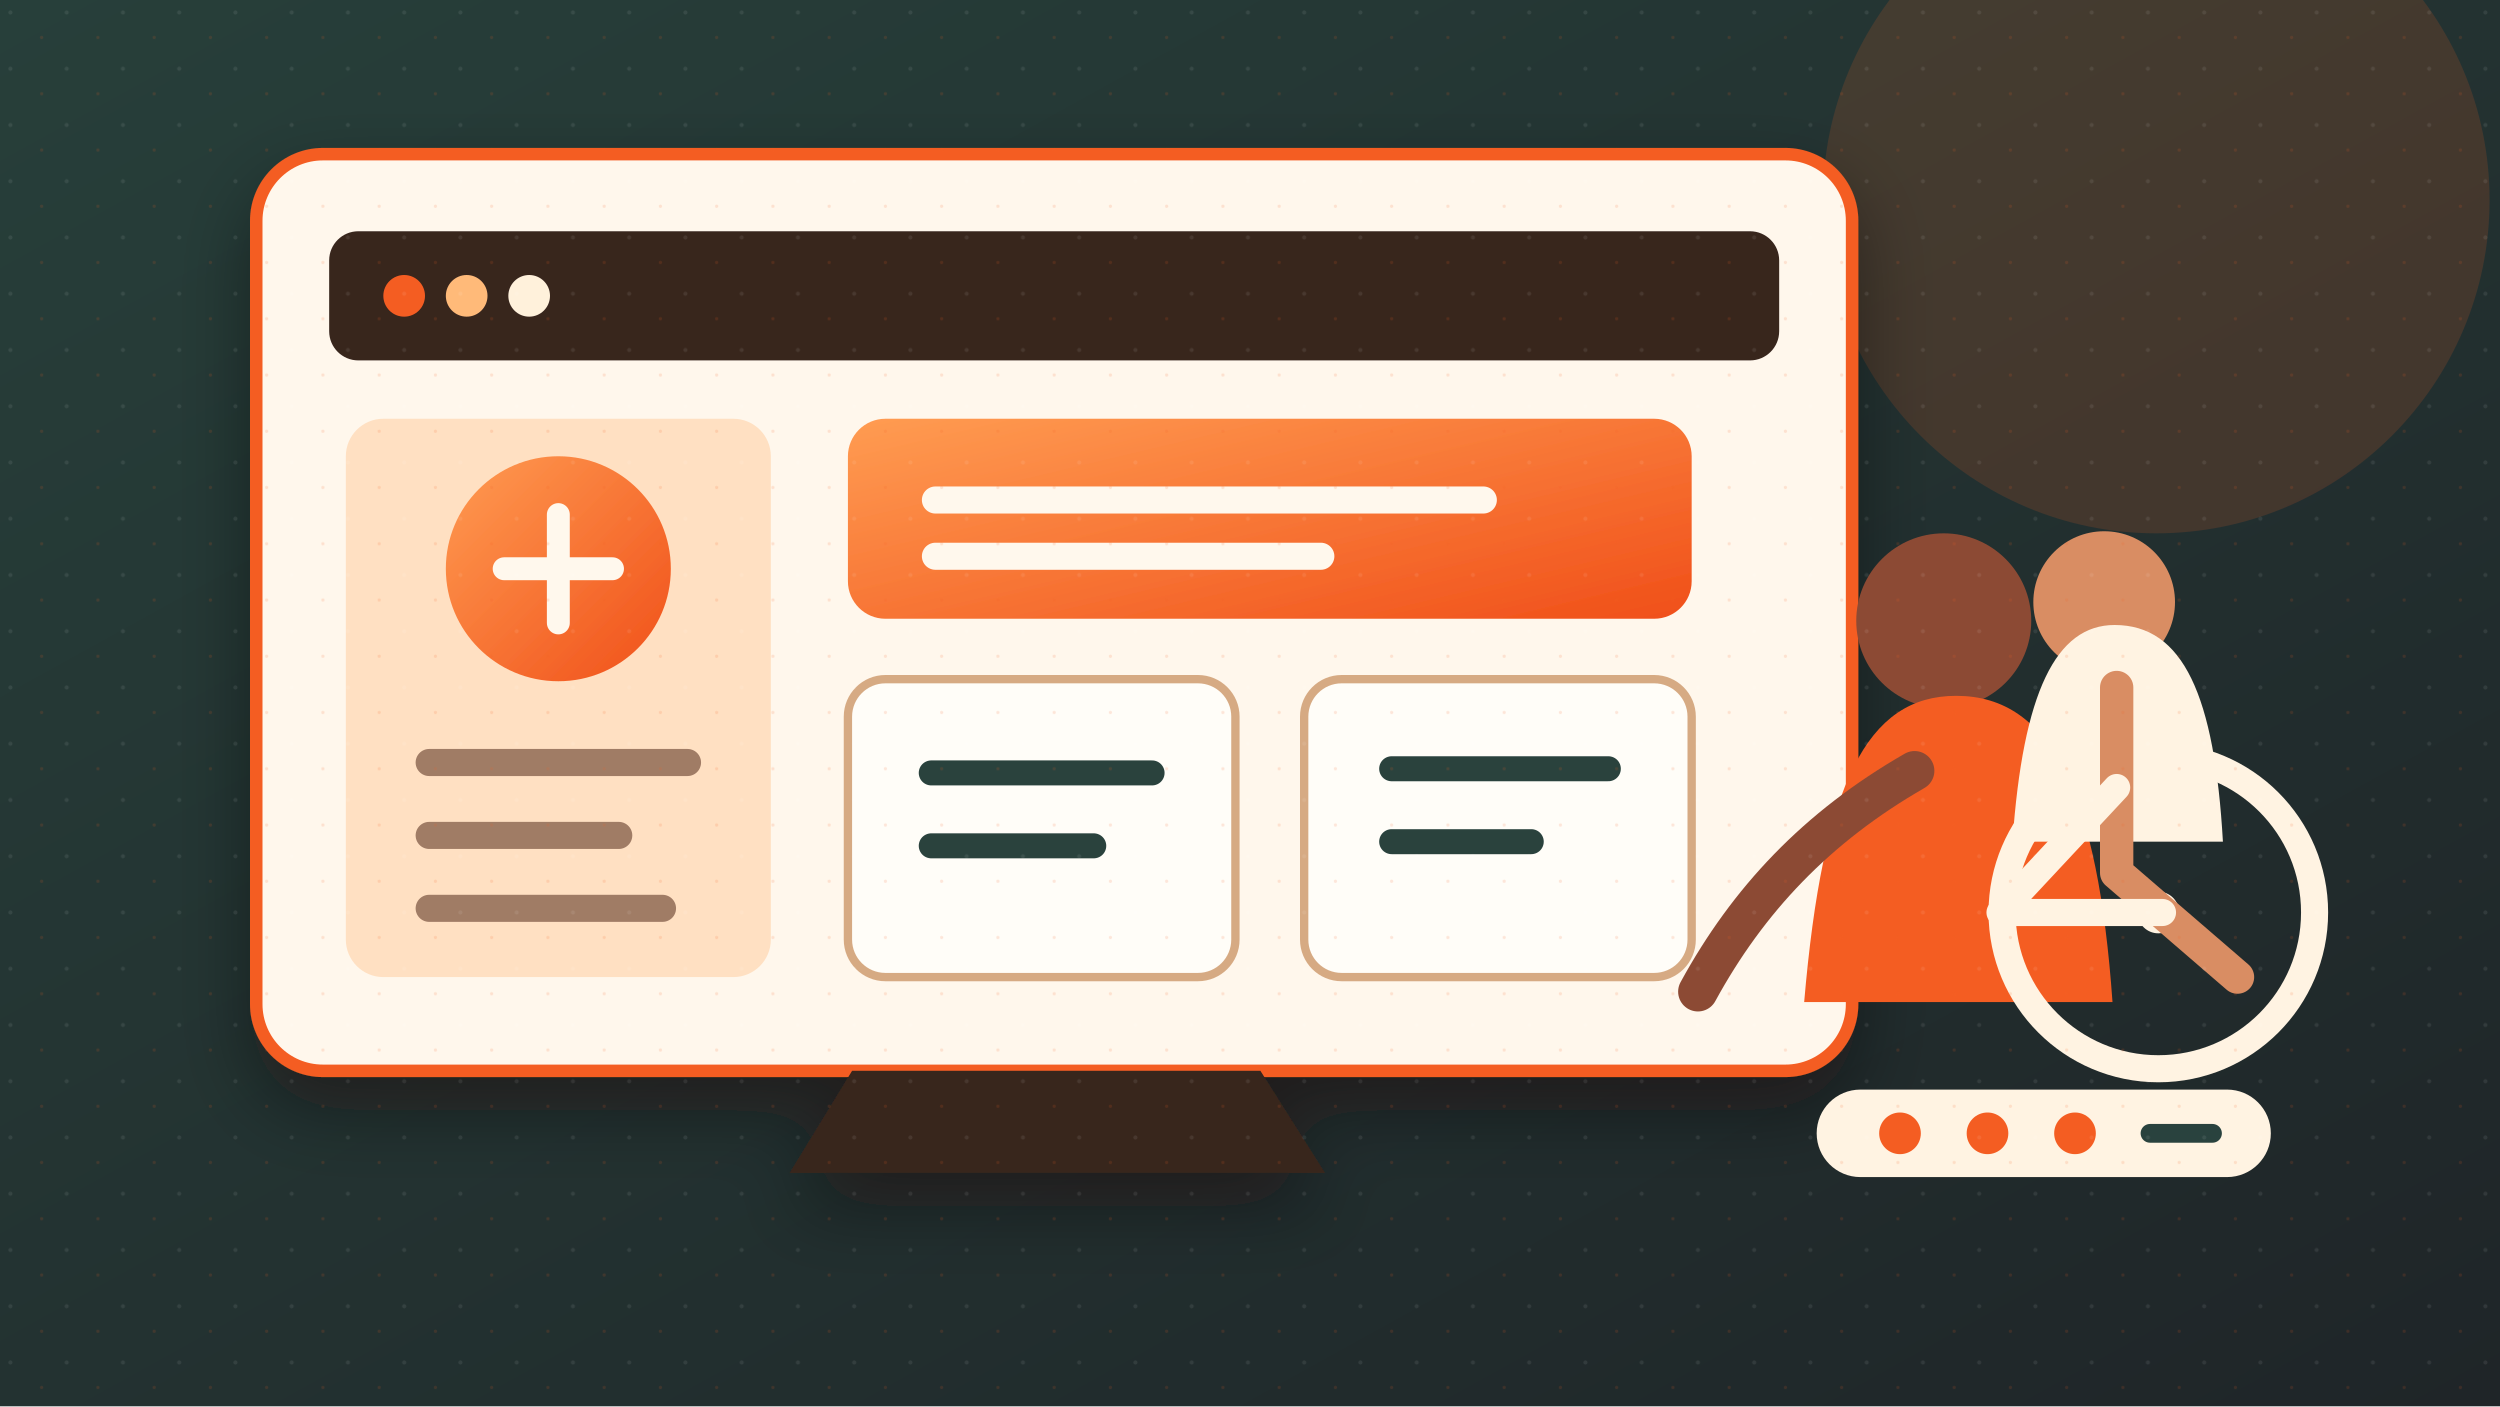
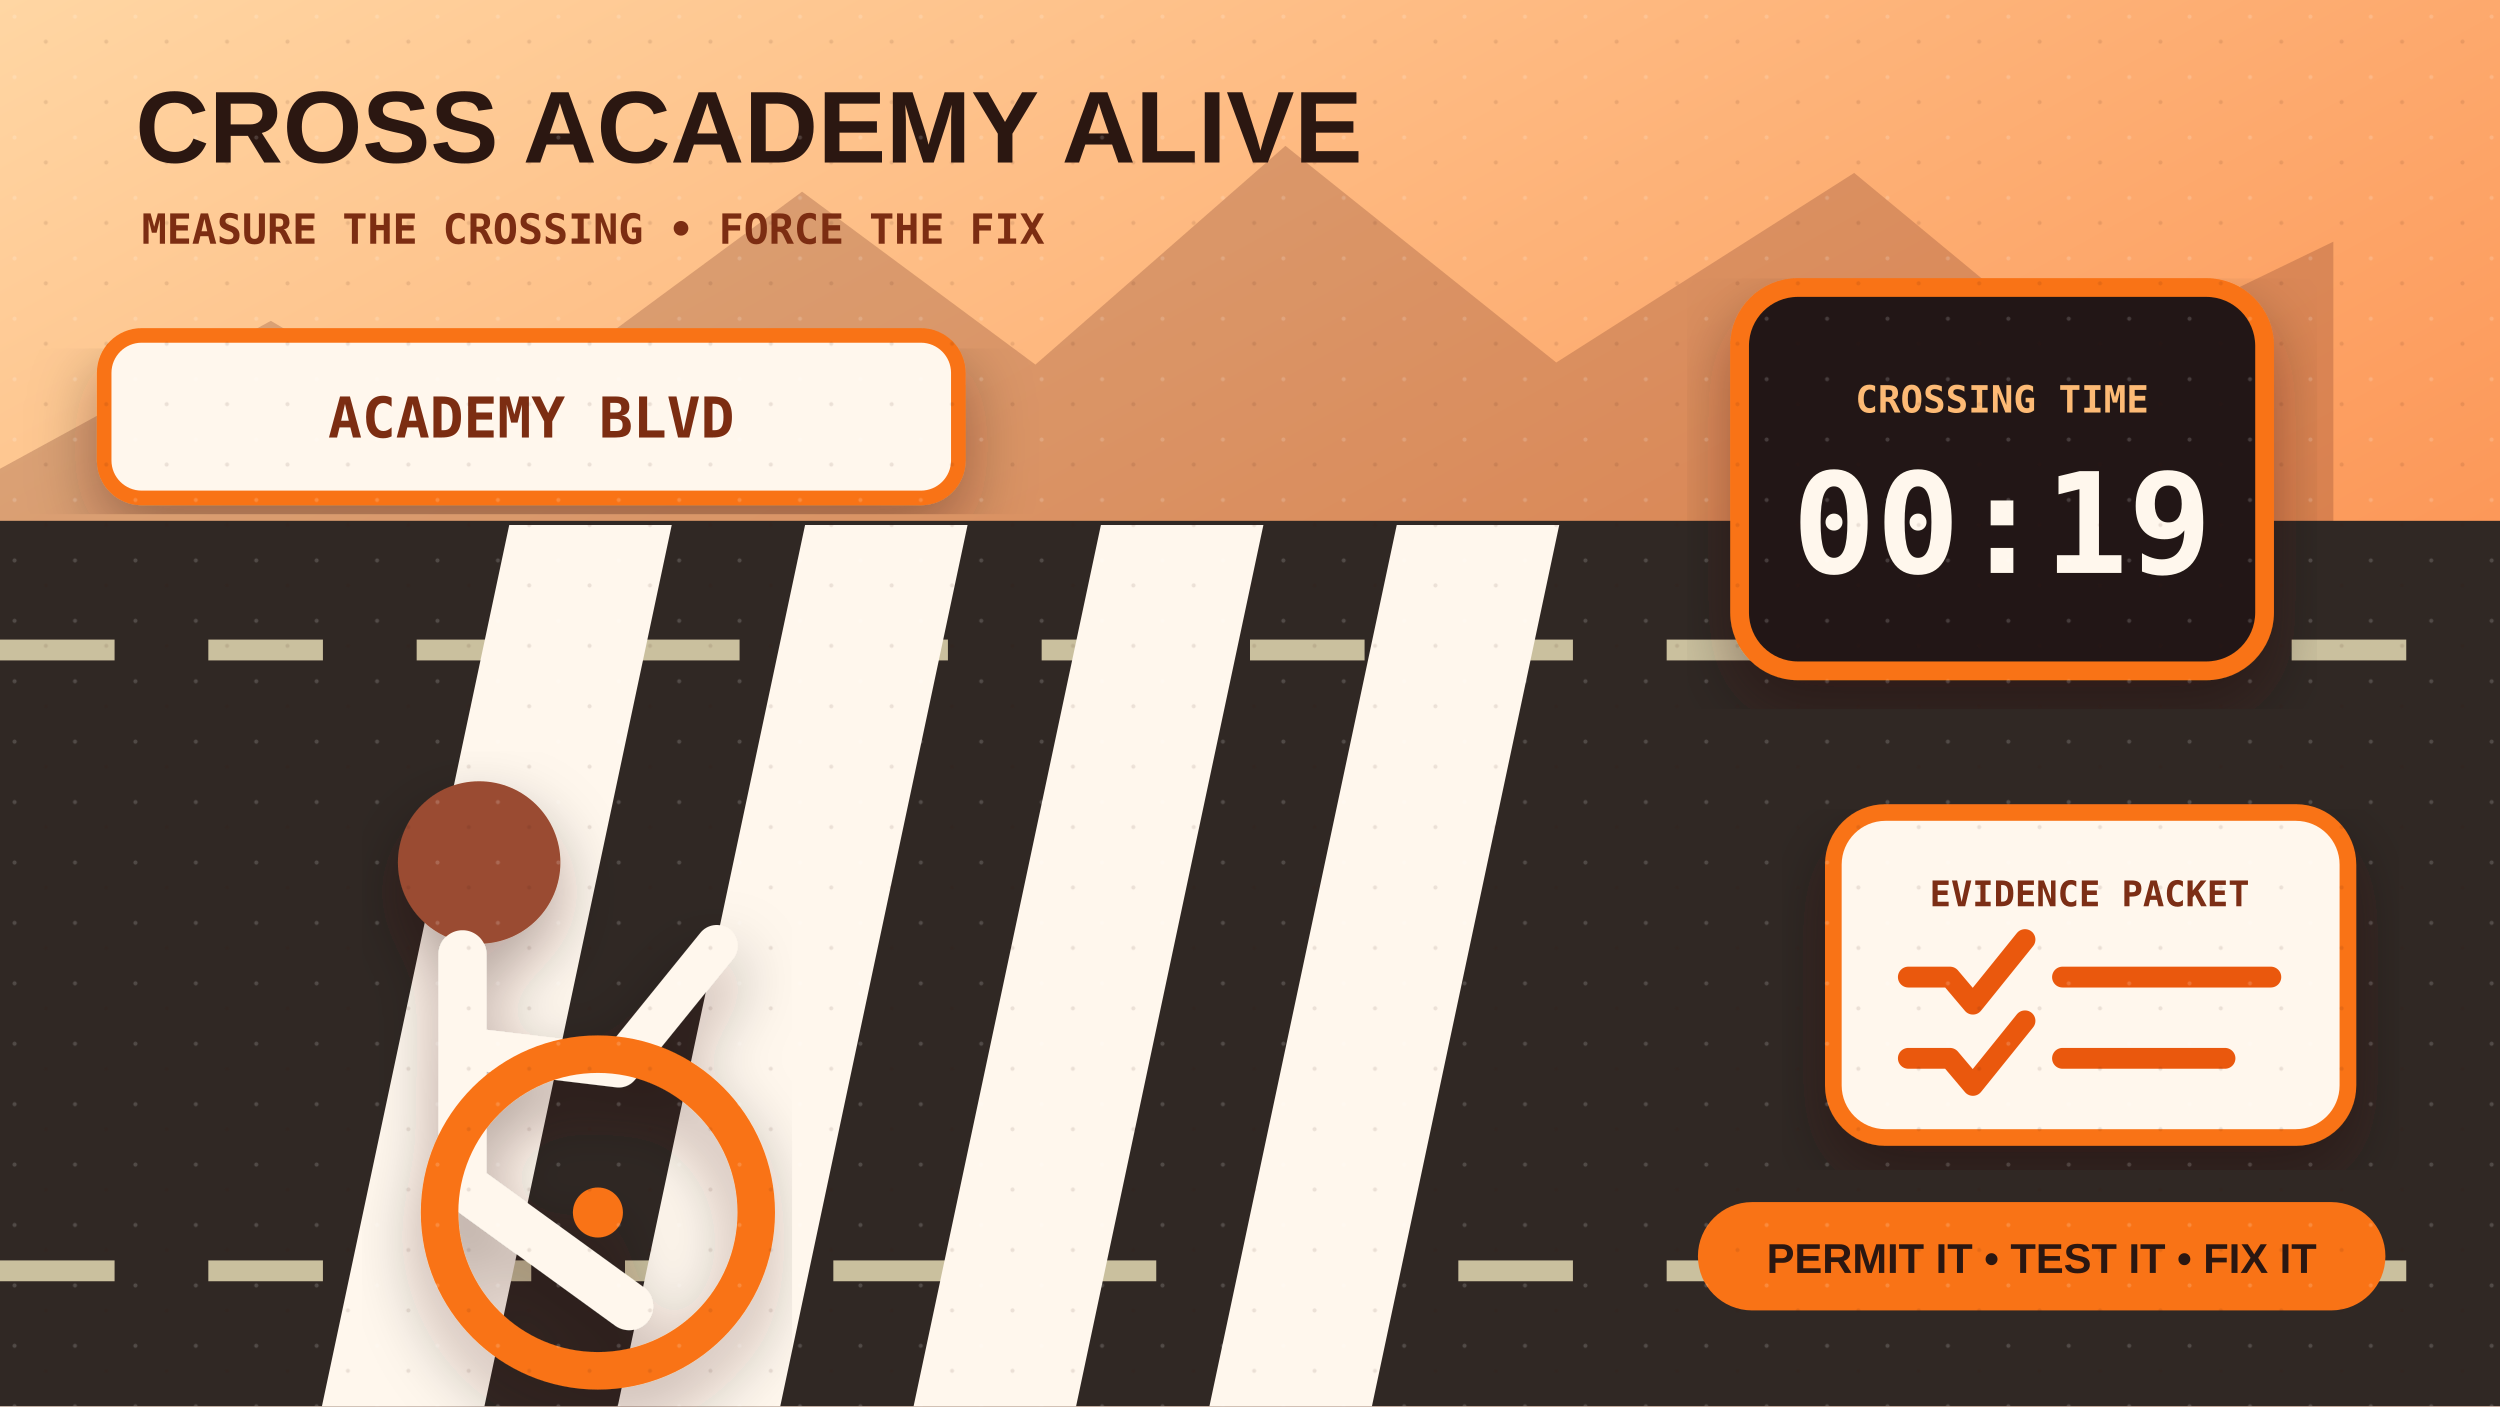
<svg xmlns="http://www.w3.org/2000/svg" viewBox="0 0 1200 675" role="img" aria-labelledby="title desc">
  <defs>
-     <linearGradient id="bg" x1="0" y1="0" x2="1" y2="1">
-       <stop stop-color="#273f3a" />
-       <stop offset="1" stop-color="#1f2528" />
-     </linearGradient>
-     <linearGradient id="orange" x1="0" y1="0" x2="1" y2="1">
-       <stop stop-color="#ff9c52" />
-       <stop offset="1" stop-color="#f04f19" />
+     <linearGradient id="sky" x1="0" y1="0" x2="1" y2="1">
+       <stop stop-color="#ffd6a3" />
+       <stop offset="1" stop-color="#fb7b36" />
    </linearGradient>
    <filter id="shadow">
-       <feDropShadow dx="0" dy="16" stdDeviation="18" flood-color="#120d0b" flood-opacity=".4" />
+       <feDropShadow dx="0" dy="14" stdDeviation="16" flood-color="#25120c" flood-opacity=".35" />
    </filter>
-     <pattern id="grain" width="27" height="27" patternUnits="userSpaceOnUse">
-       <circle cx="5" cy="6" r="1" fill="#fff" opacity=".08" />
-       <circle cx="20" cy="18" r=".8" fill="#f45d22" opacity=".14" />
+     <pattern id="grain" width="29" height="29" patternUnits="userSpaceOnUse">
+       <circle cx="7" cy="8" r="1" fill="#fff" opacity=".16" />
+       <circle cx="22" cy="20" r="1" fill="#40180f" opacity=".1" />
    </pattern>
  </defs>
-   <rect width="1200" height="675" fill="url(#bg)" />
-   <circle cx="1035" cy="96" r="160" fill="#f45d22" opacity=".16" />
-   <g filter="url(#shadow)">
-     <rect x="123" y="74" width="766" height="440" rx="32" fill="#fff7ec" stroke="#f45d22" stroke-width="6" />
-     <rect x="158" y="111" width="696" height="62" rx="14" fill="#37251e" />
-     <circle cx="194" cy="142" r="10" fill="#f45d22" />
-     <circle cx="224" cy="142" r="10" fill="#ffba79" />
-     <circle cx="254" cy="142" r="10" fill="#fff1db" />
-     <rect x="166" y="201" width="204" height="268" rx="18" fill="#ffe0c2" />
-     <circle cx="268" cy="273" r="54" fill="url(#orange)" />
-     <path d="M242 273h52M268 247v52" stroke="#fff8ed" stroke-width="11" stroke-linecap="round" />
-     <path d="M206 366h124M206 401h91M206 436h112" stroke="#77503d" stroke-width="13" stroke-linecap="round" opacity=".7" />
-     <rect x="407" y="201" width="405" height="96" rx="18" fill="url(#orange)" />
-     <path d="M449 240h263M449 267h185" stroke="#fff8ed" stroke-width="13" stroke-linecap="round" />
-     <rect x="407" y="326" width="186" height="143" rx="18" fill="#fffdf8" stroke="#d6aa83" stroke-width="4" />
-     <rect x="626" y="326" width="186" height="143" rx="18" fill="#fffdf8" stroke="#d6aa83" stroke-width="4" />
-     <path d="M447 371h106M447 406h78" stroke="#29423e" stroke-width="12" stroke-linecap="round" />
-     <path d="M668 369h104M668 404h67" stroke="#29423e" stroke-width="12" stroke-linecap="round" />
-     <path d="M452 541h108" stroke="#fff7ec" stroke-width="22" stroke-linecap="round" />
-     <path d="M409 514h196l31 49H379Z" fill="#37251e" />
+   <rect width="1200" height="675" fill="url(#sky)" />
+   <path d="M0 225 130 154l95 56 160-118 112 83 120-105 130 104 143-91 110 91 120-58v206H0Z" fill="#7c3d2b" opacity=".28" />
+   <text x="65" y="78" font-family="Arial, sans-serif" font-size="49" font-weight="900" fill="#2b1711">CROSS ACADEMY ALIVE</text>
+   <text x="68" y="117" font-family="monospace" font-size="20" font-weight="800" fill="#7c2d12">MEASURE THE CROSSING • FORCE THE FIX</text>
+   <path d="M0 250h1200v425H0Z" fill="#302824" />
+   <path d="M0 312h1200M0 610h1200" stroke="#fef3c7" stroke-width="10" stroke-dasharray="55 45" opacity=".75" />
+   <g fill="#fff7ed" transform="skewX(-12)">
+     <rect x="298" y="252" width="78" height="423" />
+     <rect x="440" y="252" width="78" height="423" />
+     <rect x="582" y="252" width="78" height="423" />
+     <rect x="724" y="252" width="78" height="423" />
  </g>
-   <g>
-     <circle cx="933" cy="298" r="42" fill="#8c4a34" />
-     <path d="M866 481c9-105 30-147 73-147 46 0 68 48 75 147Z" fill="#f45d22" />
-     <path d="M919 370c-47 27-80 62-104 106" fill="none" stroke="#8c4a34" stroke-width="19" stroke-linecap="round" />
-     <circle cx="1036" cy="438" r="75" fill="none" stroke="#fff3e2" stroke-width="13" />
-     <circle cx="1036" cy="438" r="10" fill="#fff3e2" />
-     <circle cx="1010" cy="289" r="34" fill="#d98d63" />
-     <path d="M966 404c5-72 21-104 49-104 33 0 48 34 52 104Z" fill="#fff3e2" />
-     <path d="M1016 330v89l58 50" fill="none" stroke="#d98d63" stroke-width="16" stroke-linecap="round" stroke-linejoin="round" />
-     <path d="M1016 378l-56 60h78" fill="none" stroke="#fff3e2" stroke-width="13" stroke-linecap="round" stroke-linejoin="round" />
+   <rect x="50" y="161" width="410" height="78" rx="18" fill="#fff7ed" stroke="#f97316" stroke-width="7" filter="url(#shadow)" />
+   <text x="255" y="210" font-family="monospace" font-size="27" font-weight="900" text-anchor="middle" fill="#7c2d12">ACADEMY BLVD</text>
+   <g transform="translate(835 138)" filter="url(#shadow)">
+     <rect width="252" height="184" rx="28" fill="#211915" stroke="#f97316" stroke-width="9" />
+     <text x="126" y="60" font-family="monospace" font-size="18" font-weight="800" text-anchor="middle" fill="#fdba74">CROSSING TIME</text>
+     <text x="126" y="137" font-family="monospace" font-size="67" font-weight="900" text-anchor="middle" fill="#fff7ed">00:19</text>
  </g>
-   <rect x="872" y="523" width="218" height="42" rx="21" fill="#fff3e2" />
-   <g fill="#f45d22">
-     <circle cx="912" cy="544" r="10" />
-     <circle cx="954" cy="544" r="10" />
-     <circle cx="996" cy="544" r="10" />
+   <g transform="translate(130 352)" filter="url(#shadow)">
+     <circle cx="100" cy="62" r="39" fill="#9a4c32" />
+     <path d="M92 106v111l80 58" fill="none" stroke="#fff7ed" stroke-width="23" stroke-linecap="round" stroke-linejoin="round" />
+     <path d="m92 151 75 9 47-58" fill="none" stroke="#fff7ed" stroke-width="20" stroke-linecap="round" stroke-linejoin="round" />
+     <circle cx="157" cy="230" r="76" fill="none" stroke="#f97316" stroke-width="18" />
+     <circle cx="157" cy="230" r="12" fill="#f97316" />
  </g>
-   <path d="M1032 544h30" stroke="#29423e" stroke-width="9" stroke-linecap="round" />
+   <g transform="translate(880 390)" filter="url(#shadow)">
+     <rect width="247" height="156" rx="25" fill="#fff7ed" stroke="#f97316" stroke-width="8" />
+     <text x="123" y="45" font-family="monospace" font-size="17" font-weight="900" text-anchor="middle" fill="#7c2d12">EVIDENCE PACKET</text>
+     <path d="M36 79h20l11 13 25-31M110 79h100M36 118h20l11 13 25-31M110 118h78" fill="none" stroke="#ea580c" stroke-width="10" stroke-linecap="round" stroke-linejoin="round" />
+   </g>
+   <rect x="815" y="577" width="330" height="52" rx="26" fill="#f97316" />
+   <text x="980" y="611" font-family="Arial, sans-serif" font-size="20" font-weight="900" text-anchor="middle" fill="#2b1711">PERMIT IT • TEST IT • FIX IT</text>
  <rect width="1200" height="675" fill="url(#grain)" />
</svg>
